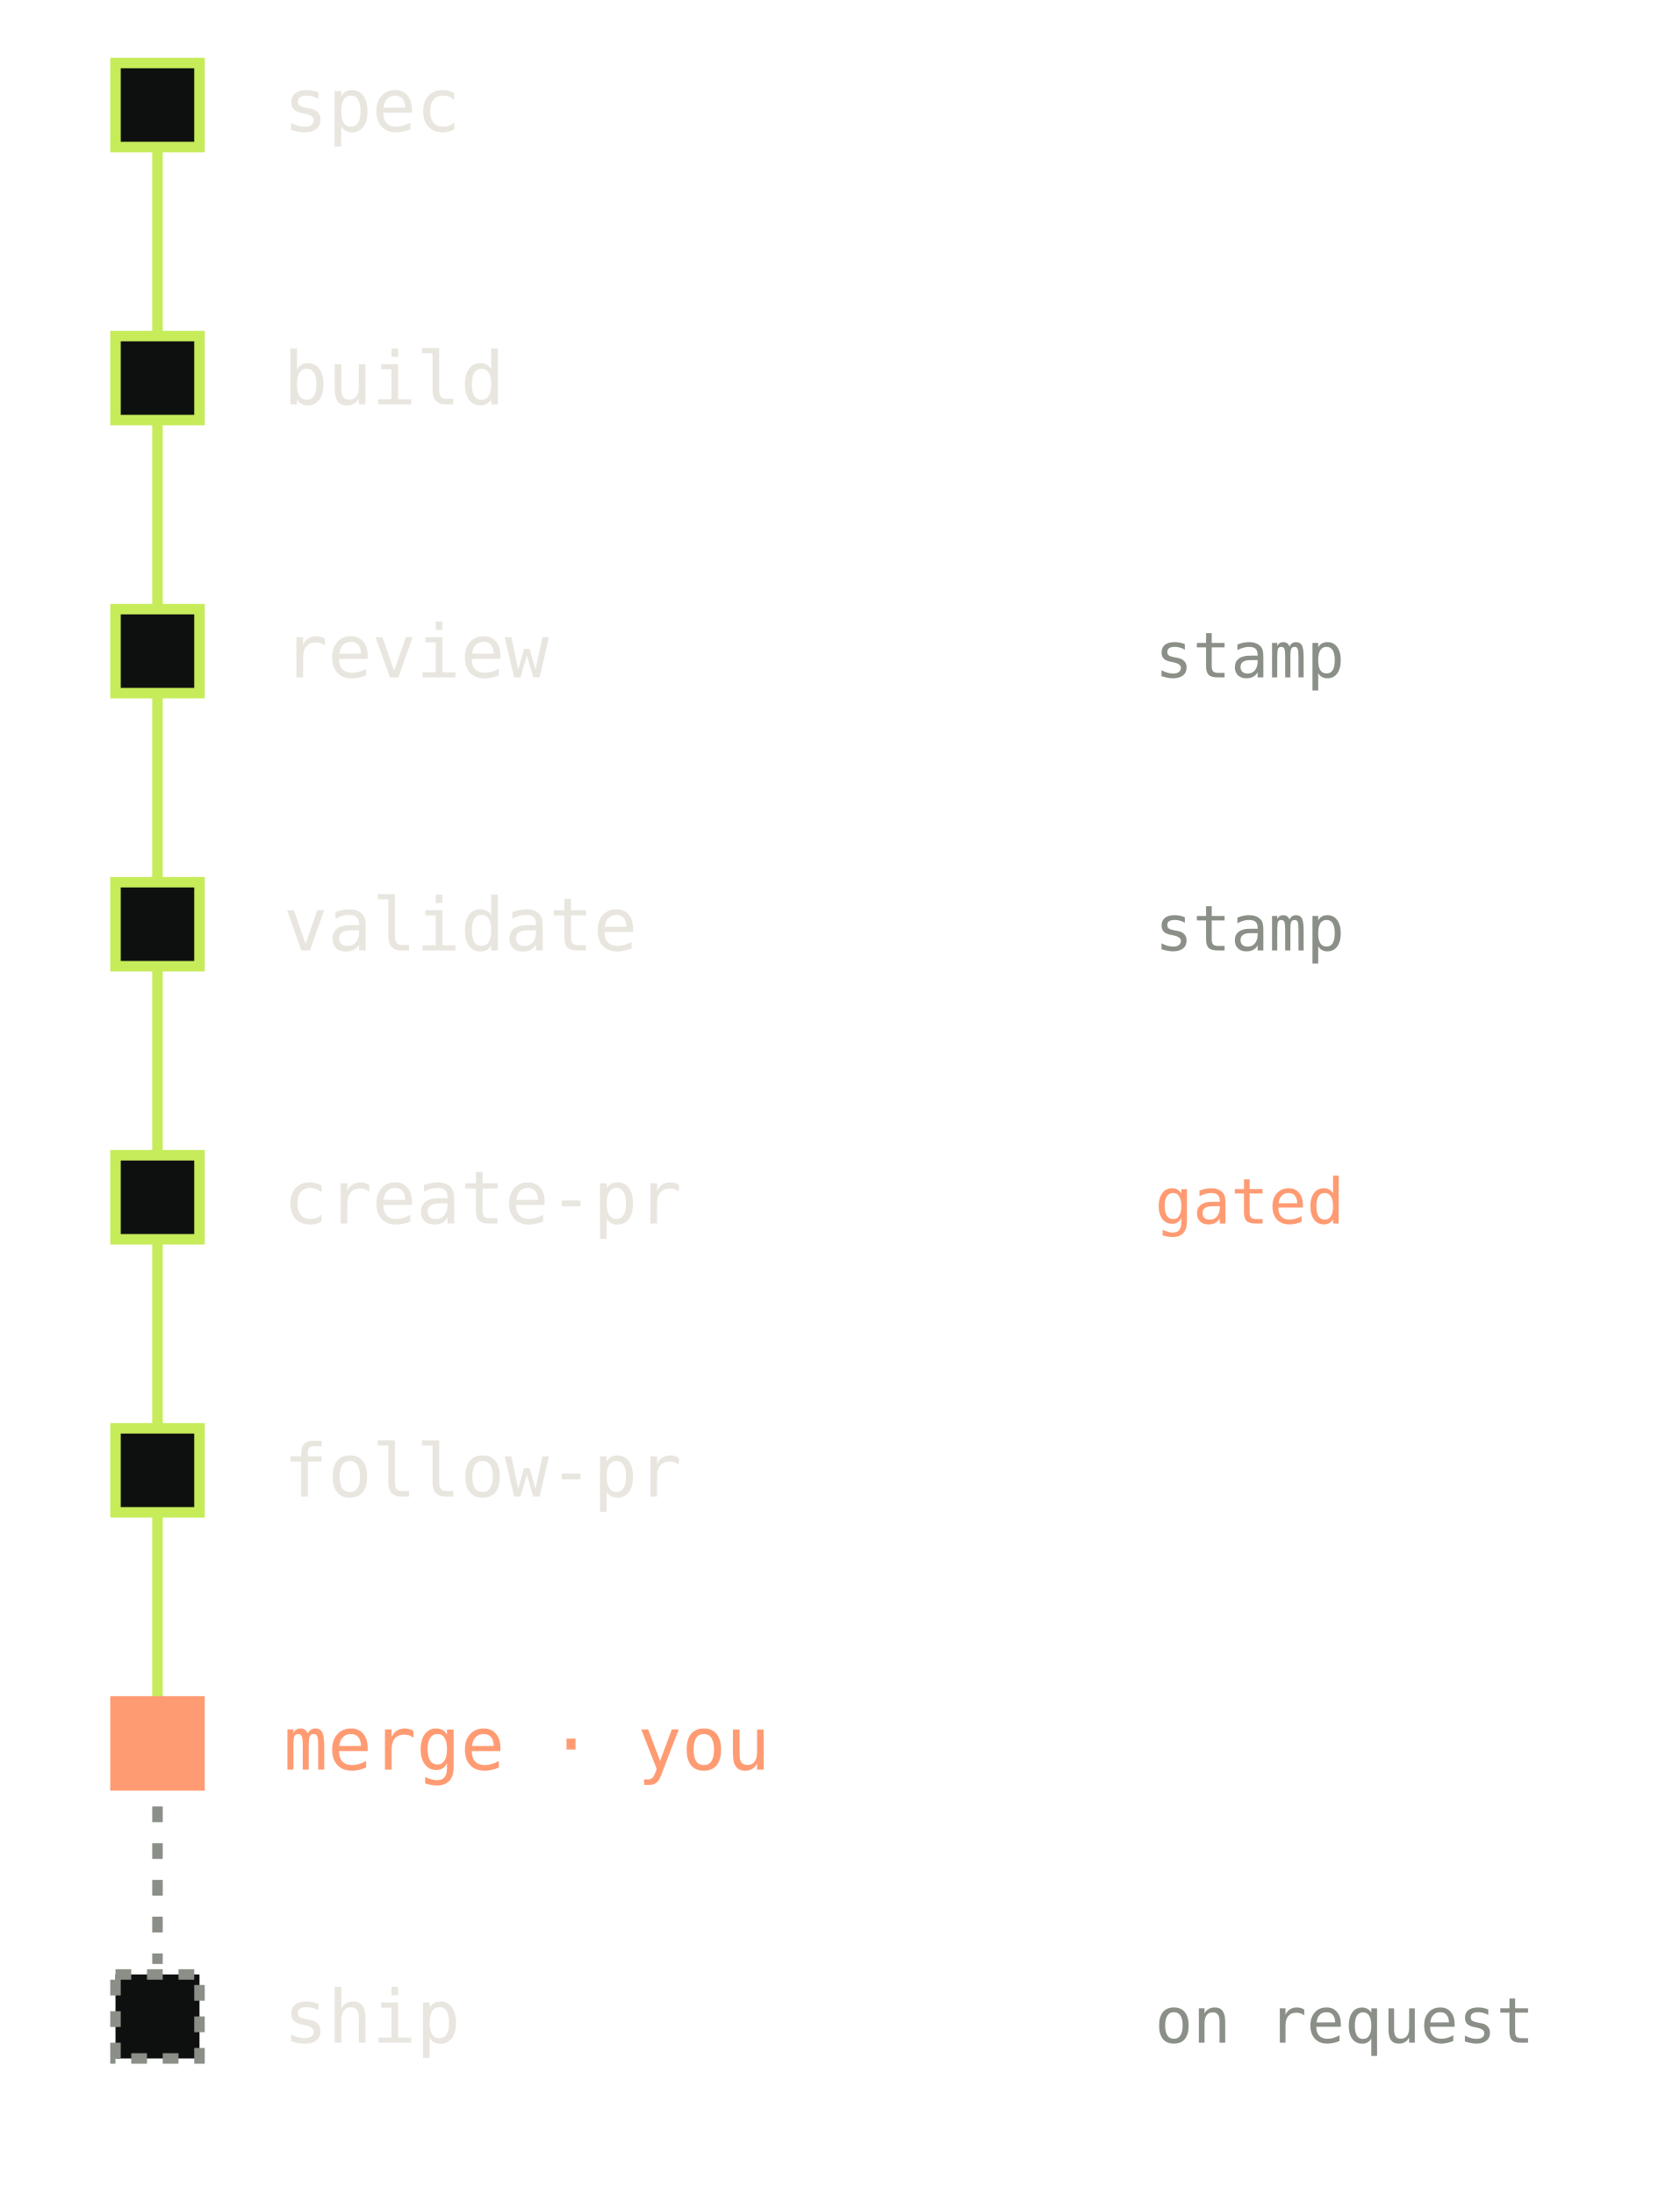
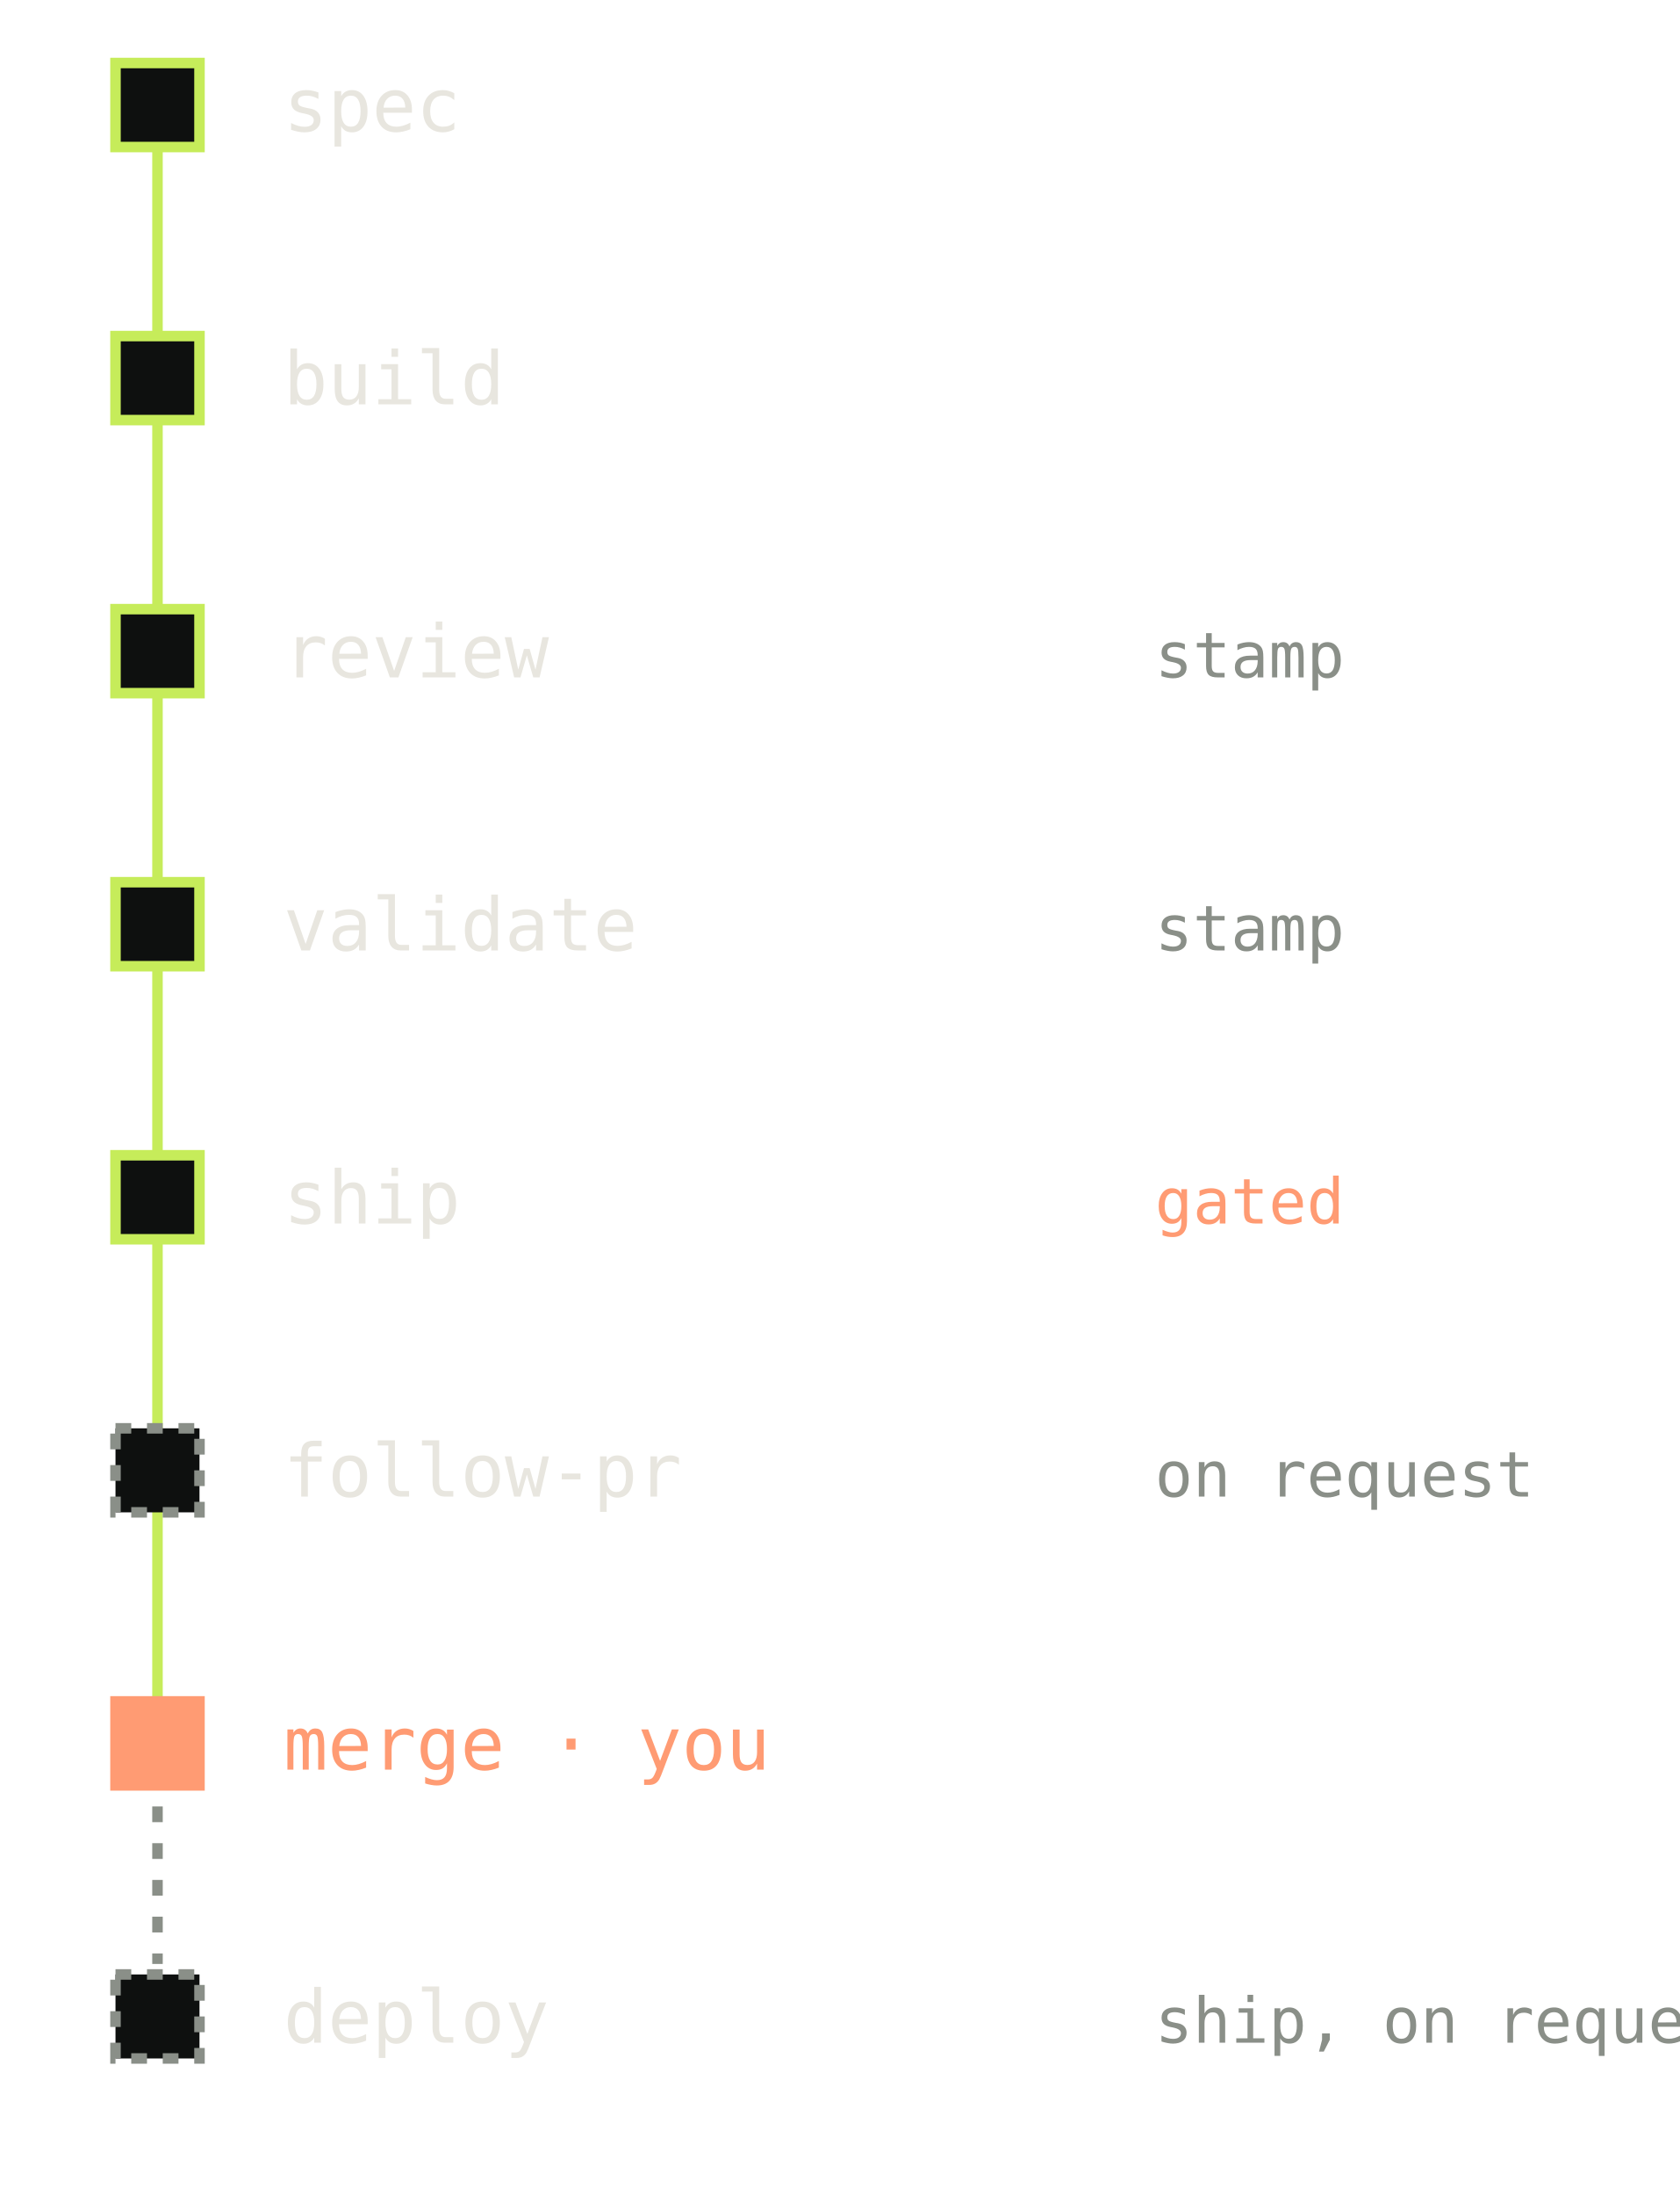
- <svg class="only-narrow" viewBox="0 0 320 418" role="img" aria-label="The flow as a vertical line: spec, build, review, validate, create-pr, follow-pr, merge by you after any optional checks (the flow ends here), then ship, only when you ask">
+ <svg class="only-narrow" viewBox="0 0 320 418" role="img" aria-label="The flow as a vertical line: spec, build, review, validate, ship, which opens the pull request and waits for its CI, follow-pr only when you ask, merge by you after any optional checks (the flow ends here), then the deploy, which ship runs only when you ask">
  <g font-family="JetBrains Mono, monospace" font-size="14" fill="#E8E6DF">
    <line x1="30" y1="20" x2="30" y2="332" stroke="#C6EC5A" stroke-width="2" />
    <line x1="30" y1="344" x2="30" y2="374" stroke="#8A8F88" stroke-width="2" stroke-dasharray="3 4" />
    <rect x="22" y="12" width="16" height="16" fill="#0E100F" stroke="#C6EC5A" stroke-width="2" />
    <text x="54" y="25">spec</text>
    <rect x="22" y="64" width="16" height="16" fill="#0E100F" stroke="#C6EC5A" stroke-width="2" />
    <text x="54" y="77">build</text>
    <rect x="22" y="116" width="16" height="16" fill="#0E100F" stroke="#C6EC5A" stroke-width="2" />
    <text x="54" y="129">review</text>
    <text x="220" y="129" font-size="12" fill="#8A8F88">stamp</text>
    <rect x="22" y="168" width="16" height="16" fill="#0E100F" stroke="#C6EC5A" stroke-width="2" />
    <text x="54" y="181">validate</text>
    <text x="220" y="181" font-size="12" fill="#8A8F88">stamp</text>
    <rect x="22" y="220" width="16" height="16" fill="#0E100F" stroke="#C6EC5A" stroke-width="2" />
-     <text x="54" y="233">create-pr</text>
+     <text x="54" y="233">ship</text>
    <text x="220" y="233" font-size="12" fill="#FF9B73">gated</text>
-     <rect x="22" y="272" width="16" height="16" fill="#0E100F" stroke="#C6EC5A" stroke-width="2" />
+     <rect x="22" y="272" width="16" height="16" fill="#0E100F" stroke="#8A8F88" stroke-width="2" stroke-dasharray="3 3" />
    <text x="54" y="285">follow-pr</text>
+     <text x="220" y="285" font-size="12" fill="#8A8F88">on request</text>
    <rect x="22" y="324" width="16" height="16" fill="#FF9B73" stroke="#FF9B73" stroke-width="2" />
    <text x="54" y="337" fill="#FF9B73">merge · you</text>
    <rect x="22" y="376" width="16" height="16" fill="#0E100F" stroke="#8A8F88" stroke-width="2" stroke-dasharray="3 3" />
-     <text x="54" y="389">ship</text>
-     <text x="220" y="389" font-size="12" fill="#8A8F88">on request</text>
+     <text x="54" y="389">deploy</text>
+     <text x="220" y="389" font-size="12" fill="#8A8F88">ship, on request</text>
  </g>
</svg>
